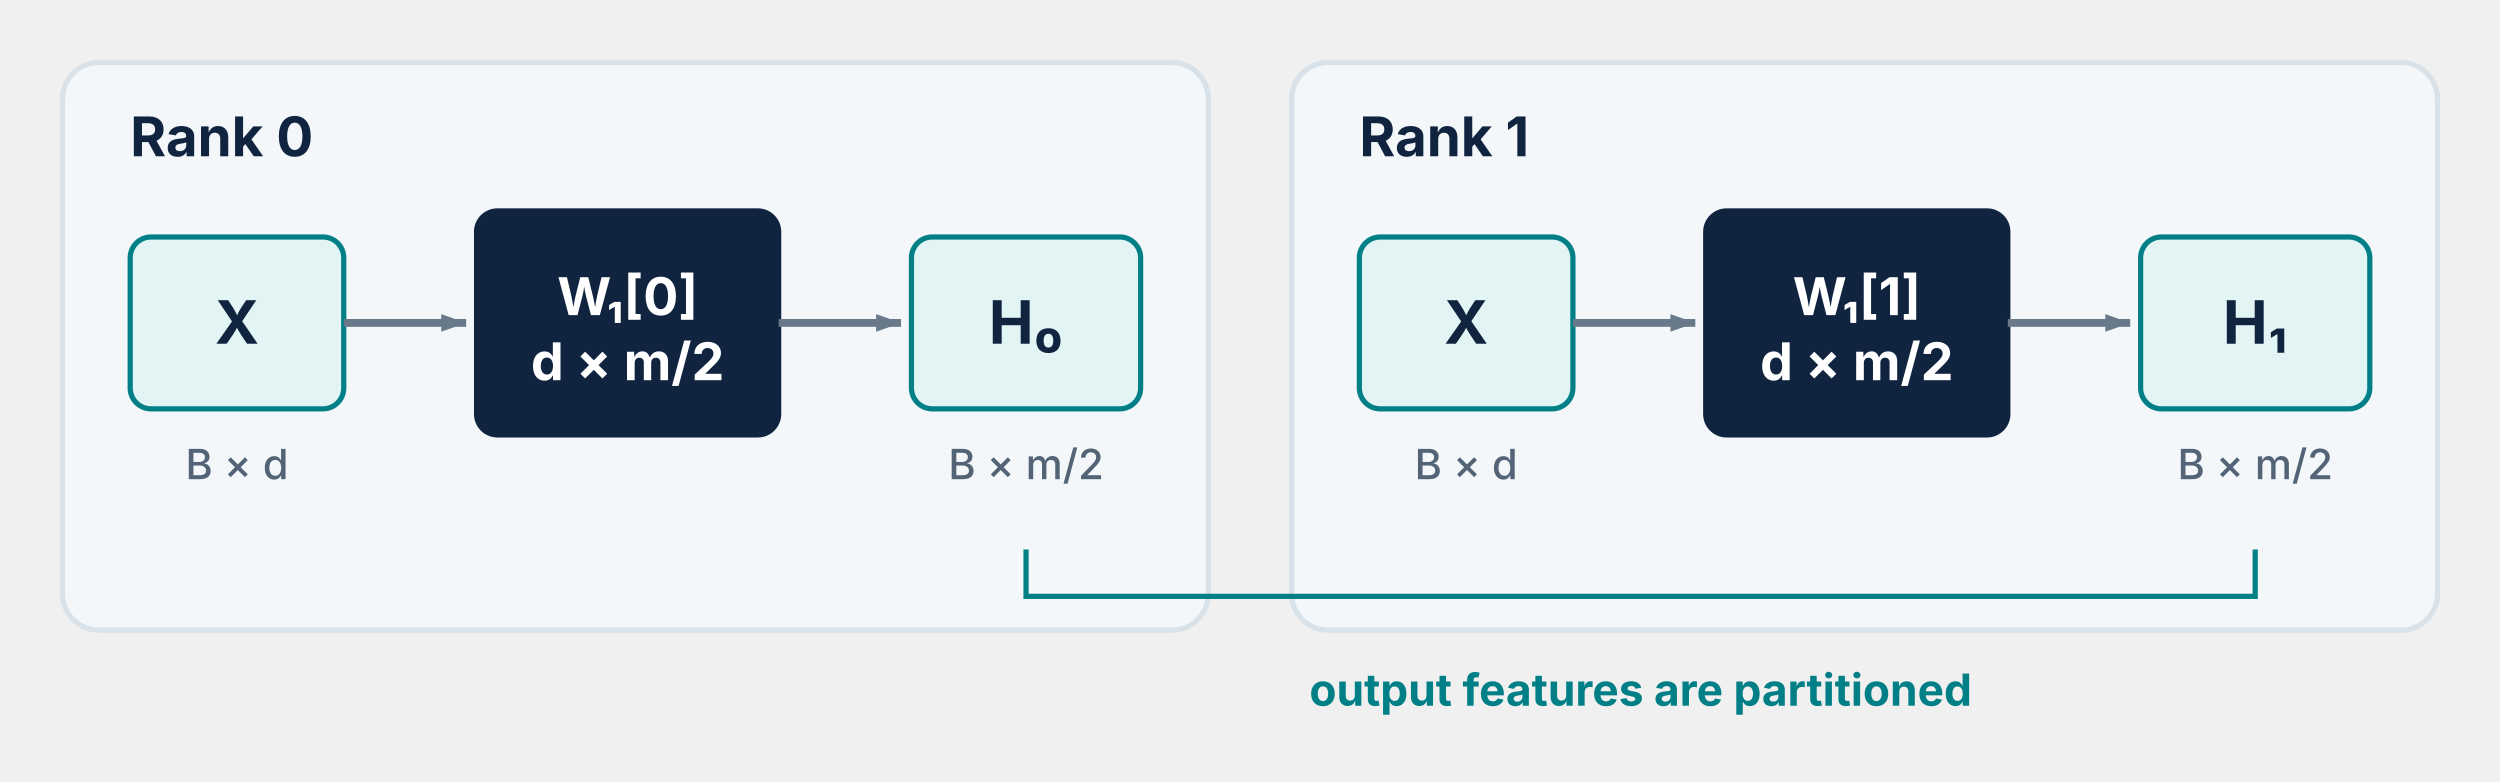
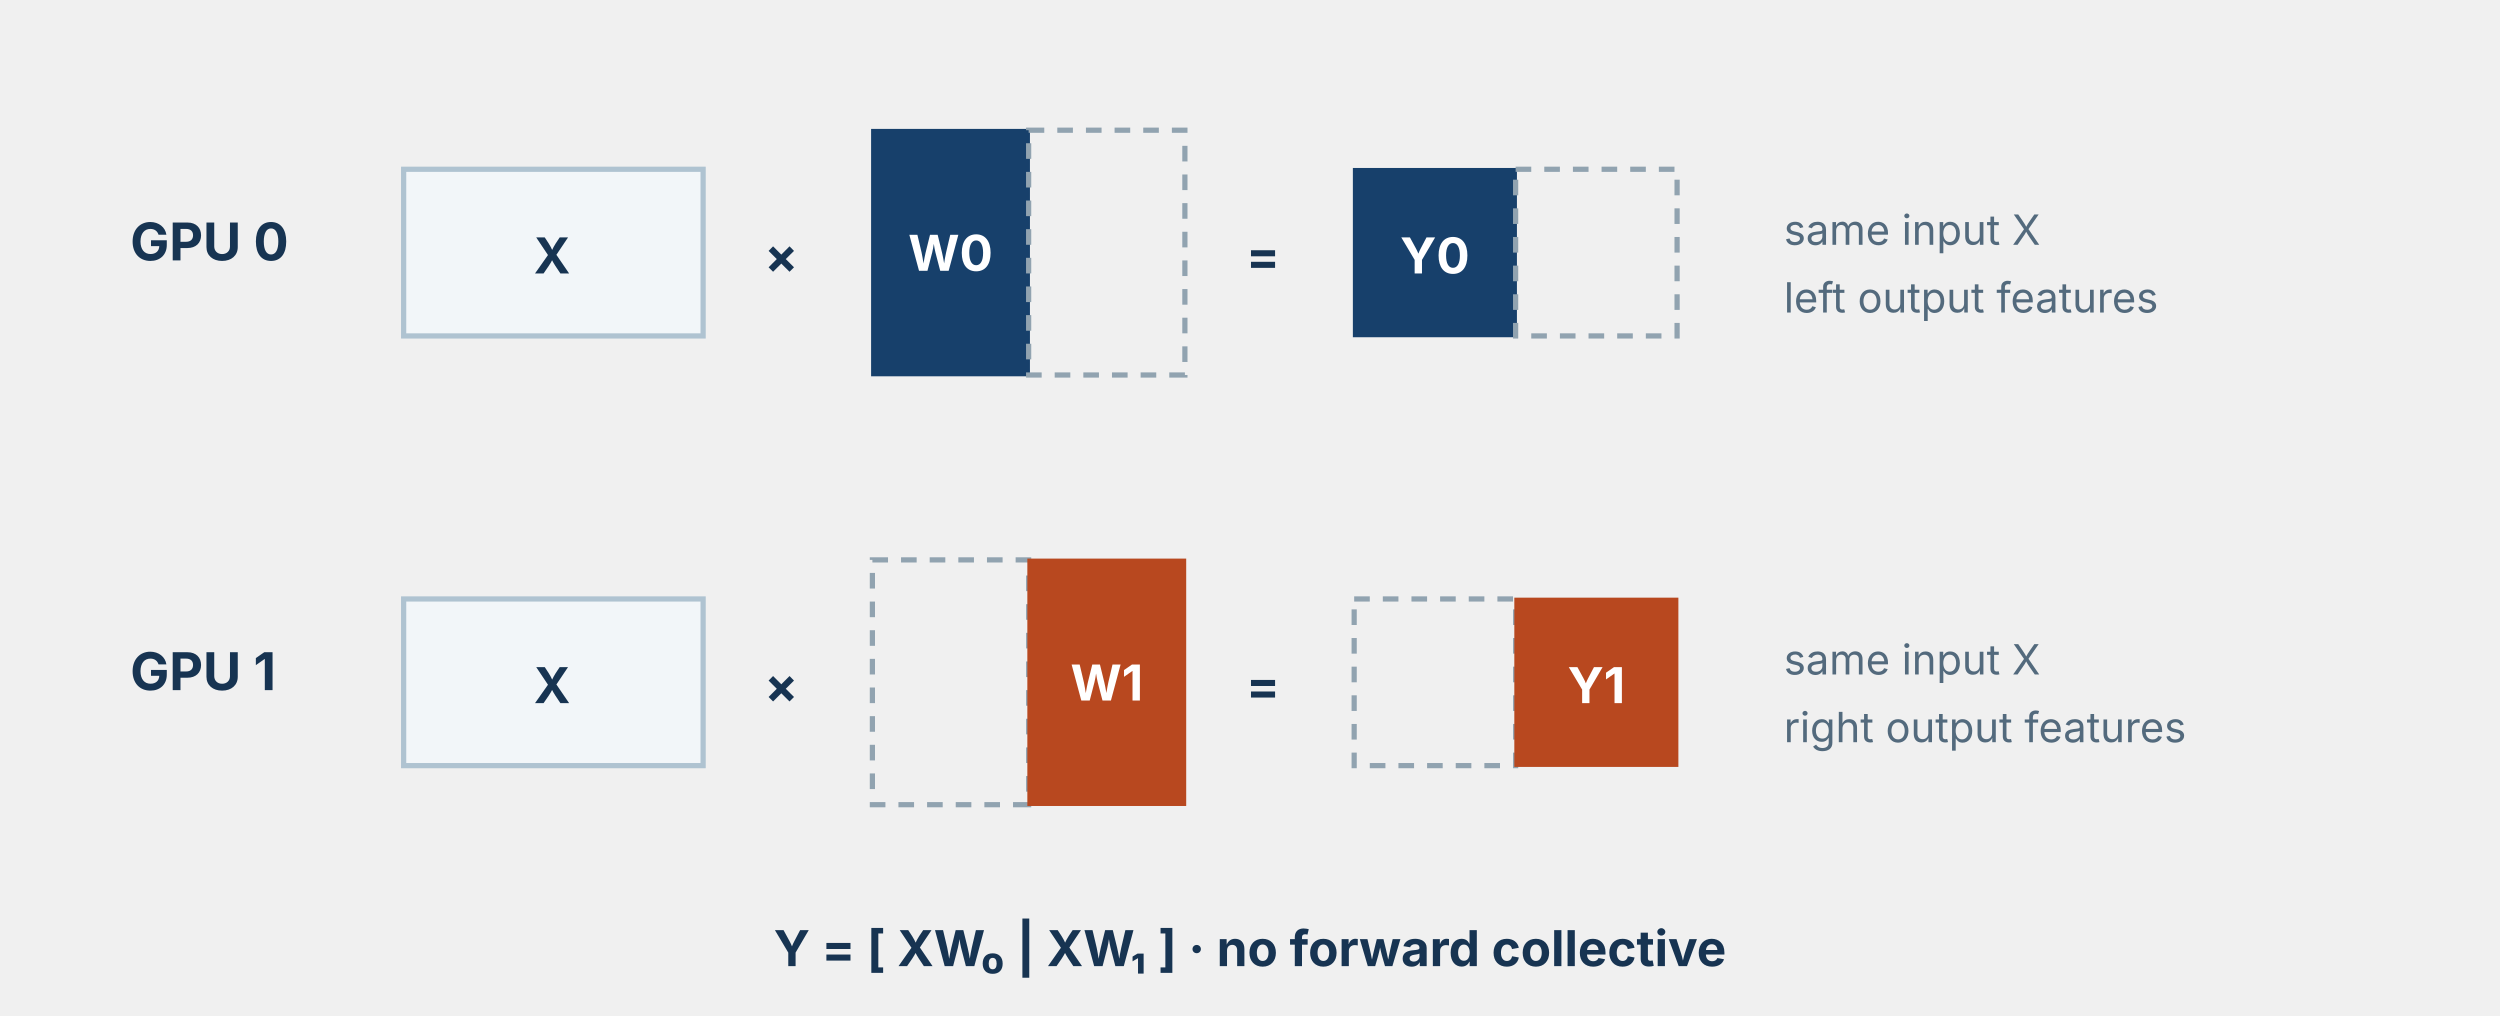
- <svg xmlns="http://www.w3.org/2000/svg" viewBox="0 0 960 300" role="img" aria-labelledby="title desc">
+ <svg xmlns="http://www.w3.org/2000/svg" viewBox="0 0 960 390" role="img" aria-labelledby="title desc">
  <defs>
-     <marker id="arrow" viewBox="0 0 10 8" refX="8.5" refY="4" markerWidth="3.8" markerHeight="3.0" orient="auto">
-       <path d="M0 1L8.5 4L0 7z" fill="#68798a" />
+     <marker id="arrow" viewBox="0 0 10 8" refX="9" refY="4" markerWidth="6" markerHeight="5" orient="auto">
+       <path d="M0 0L10 4L0 8z" fill="#667b8c" />
    </marker>
-     <style>
-       text{font-family:Inter,ui-sans-serif,system-ui,-apple-system,BlinkMacSystemFont,"Segoe UI",sans-serif}.lane{fill:#f3f7fa;stroke:#d8e2e8;stroke-width:2}.weight{fill:#10233f;stroke:#10233f;stroke-width:2}.activation{fill:#e2f4f4;stroke:#007f86;stroke-width:2}.flow{fill:none;stroke:#68798a;stroke-width:3;marker-end:url(#arrow)}.bracket{fill:none;stroke:#007f86;stroke-width:2}.rank{fill:#10233f;font-size:21px;font-weight:700}.label{fill:#10233f;font-size:23px;font-weight:700}.inverse{fill:#fff;font-size:20px;font-weight:700}.dim{fill:#526476;font-size:16px;font-weight:500}.note{fill:#007f86;font-size:17px;font-weight:650}
-       @media(prefers-color-scheme:dark){.lane{fill:#182534;stroke:#2c4052}.weight{fill:#2c4052;stroke:#54d2d8}.activation{fill:#173b40;stroke:#54d2d8}.rank,.label{fill:#f3f7fa}.dim{fill:#b9c8d5}.note{fill:#54d2d8}.bracket{stroke:#54d2d8}}
-     </style>
+     <marker id="purple" viewBox="0 0 10 8" refX="9" refY="4" markerWidth="6" markerHeight="5" orient="auto">
+       <path d="M0 0L10 4L0 8z" fill="#704cb2" />
+     </marker>
+     <style>text{font-family:Inter,system-ui,sans-serif;fill:#173452;font-size:19px}.rank{font-size:20px;font-weight:700}.label{font-size:19px;font-weight:650}.small{font-size:16px;fill:#536a7d}.white{fill:#fff;font-weight:650}.panel{fill:#f2f6f9;stroke:#afc3d1;stroke-width:2}.blue{fill:#17406b;stroke:#17406b}.coral{fill:#b8481f;stroke:#b8481f}.blue-soft{fill:#dce7f1;stroke:#17406b}.coral-soft{fill:#f7e1d9;stroke:#b8481f}.absent{fill:none;stroke:#91a3b0;stroke-width:2;stroke-dasharray:6 5}.comm{fill:#f3effa;stroke:#704cb2;stroke-width:2}.flow{fill:none;stroke:#667b8c;stroke-width:2.5;marker-end:url(#arrow)}.network{fill:none;stroke:#704cb2;stroke-width:3;marker-end:url(#purple)}@media(prefers-color-scheme:dark){text{fill:#edf5fb}.small{fill:#c3d4df}.panel{fill:#263b4b;stroke:#7690a2}.blue-soft{fill:#294a68;stroke:#80b5d7}.coral-soft{fill:#654238;stroke:#f0a88c}.absent{stroke:#9bb0bf}.comm{fill:#403158;stroke:#c4a6ef}.flow{stroke:#b1c3d1}.network{stroke:#c4a6ef}}</style>
  </defs>
-   <rect class="lane" x="24" y="24" width="440" height="218" rx="14" />
-   <rect class="lane" x="496" y="24" width="440" height="218" rx="14" />
-   <text class="rank" x="50" y="60">Rank 0</text>
-   <text class="rank" x="522" y="60">Rank 1</text>
-   <rect class="activation" x="50" y="91" width="82" height="66" rx="8" />
-   <text class="label" x="91" y="132" text-anchor="middle">X</text>
-   <text class="dim" x="91" y="184" text-anchor="middle">B × d</text>
-   <rect class="weight" x="183" y="81" width="116" height="86" rx="8" />
-   <text class="inverse" x="241" y="121" text-anchor="middle">W₁[0]</text>
-   <text class="inverse" x="241" y="146" text-anchor="middle">d × m/2</text>
-   <rect class="activation" x="350" y="91" width="88" height="66" rx="8" />
-   <text class="label" x="394" y="132" text-anchor="middle">H₀</text>
-   <text class="dim" x="394" y="184" text-anchor="middle">B × m/2</text>
-   <path class="flow" d="M132 124H179" />
-   <path class="flow" d="M299 124H346" />
-   <rect class="activation" x="522" y="91" width="82" height="66" rx="8" />
-   <text class="label" x="563" y="132" text-anchor="middle">X</text>
-   <text class="dim" x="563" y="184" text-anchor="middle">B × d</text>
-   <rect class="weight" x="655" y="81" width="116" height="86" rx="8" />
-   <text class="inverse" x="713" y="121" text-anchor="middle">W₁[1]</text>
-   <text class="inverse" x="713" y="146" text-anchor="middle">d × m/2</text>
-   <rect class="activation" x="822" y="91" width="88" height="66" rx="8" />
-   <text class="label" x="866" y="132" text-anchor="middle">H₁</text>
-   <text class="dim" x="866" y="184" text-anchor="middle">B × m/2</text>
-   <path class="flow" d="M604 124H651" />
-   <path class="flow" d="M771 124H818" />
-   <path class="bracket" d="M394 211v18h472v-18" />
-   <text class="note" x="630" y="271" text-anchor="middle">output features are partitioned</text>
+   <text class="rank" x="50" y="100" text-anchor="start">GPU 0</text>
+   <rect class="panel" x="155" y="65" width="115" height="64" />
+   <text class="label" x="212" y="105" text-anchor="middle">X</text>
+   <text class="label" x="300" y="105" text-anchor="middle">×</text>
+   <rect class="blue" x="335" y="50" width="60" height="94" />
+   <rect class="absent" x="395" y="50" width="60" height="94" />
+   <text class="white" x="365" y="104" text-anchor="middle">W0</text>
+   <text class="label" x="485" y="105" text-anchor="middle">=</text>
+   <rect class="blue" x="520" y="65" width="62" height="64" />
+   <rect class="absent" x="582" y="65" width="62" height="64" />
+   <text class="white" x="551" y="105" text-anchor="middle">Y0</text>
+   <text class="small" x="685" y="94" text-anchor="start">same input X</text>
+   <text class="small" x="685" y="120" text-anchor="start">left output features</text>
+   <text class="rank" x="50" y="265" text-anchor="start">GPU 1</text>
+   <rect class="panel" x="155" y="230" width="115" height="64" />
+   <text class="label" x="212" y="270" text-anchor="middle">X</text>
+   <text class="label" x="300" y="270" text-anchor="middle">×</text>
+   <rect class="absent" x="335" y="215" width="60" height="94" />
+   <rect class="coral" x="395" y="215" width="60" height="94" />
+   <text class="white" x="425" y="269" text-anchor="middle">W1</text>
+   <text class="label" x="485" y="270" text-anchor="middle">=</text>
+   <rect class="absent" x="520" y="230" width="62" height="64" />
+   <rect class="coral" x="582" y="230" width="62" height="64" />
+   <text class="white" x="613" y="270" text-anchor="middle">Y1</text>
+   <text class="small" x="685" y="259" text-anchor="start">same input X</text>
+   <text class="small" x="685" y="285" text-anchor="start">right output features</text>
+   <text class="label" x="480" y="371" text-anchor="middle">Y = [ XW₀ | XW₁ ]    ·    no forward collective</text>
</svg>
